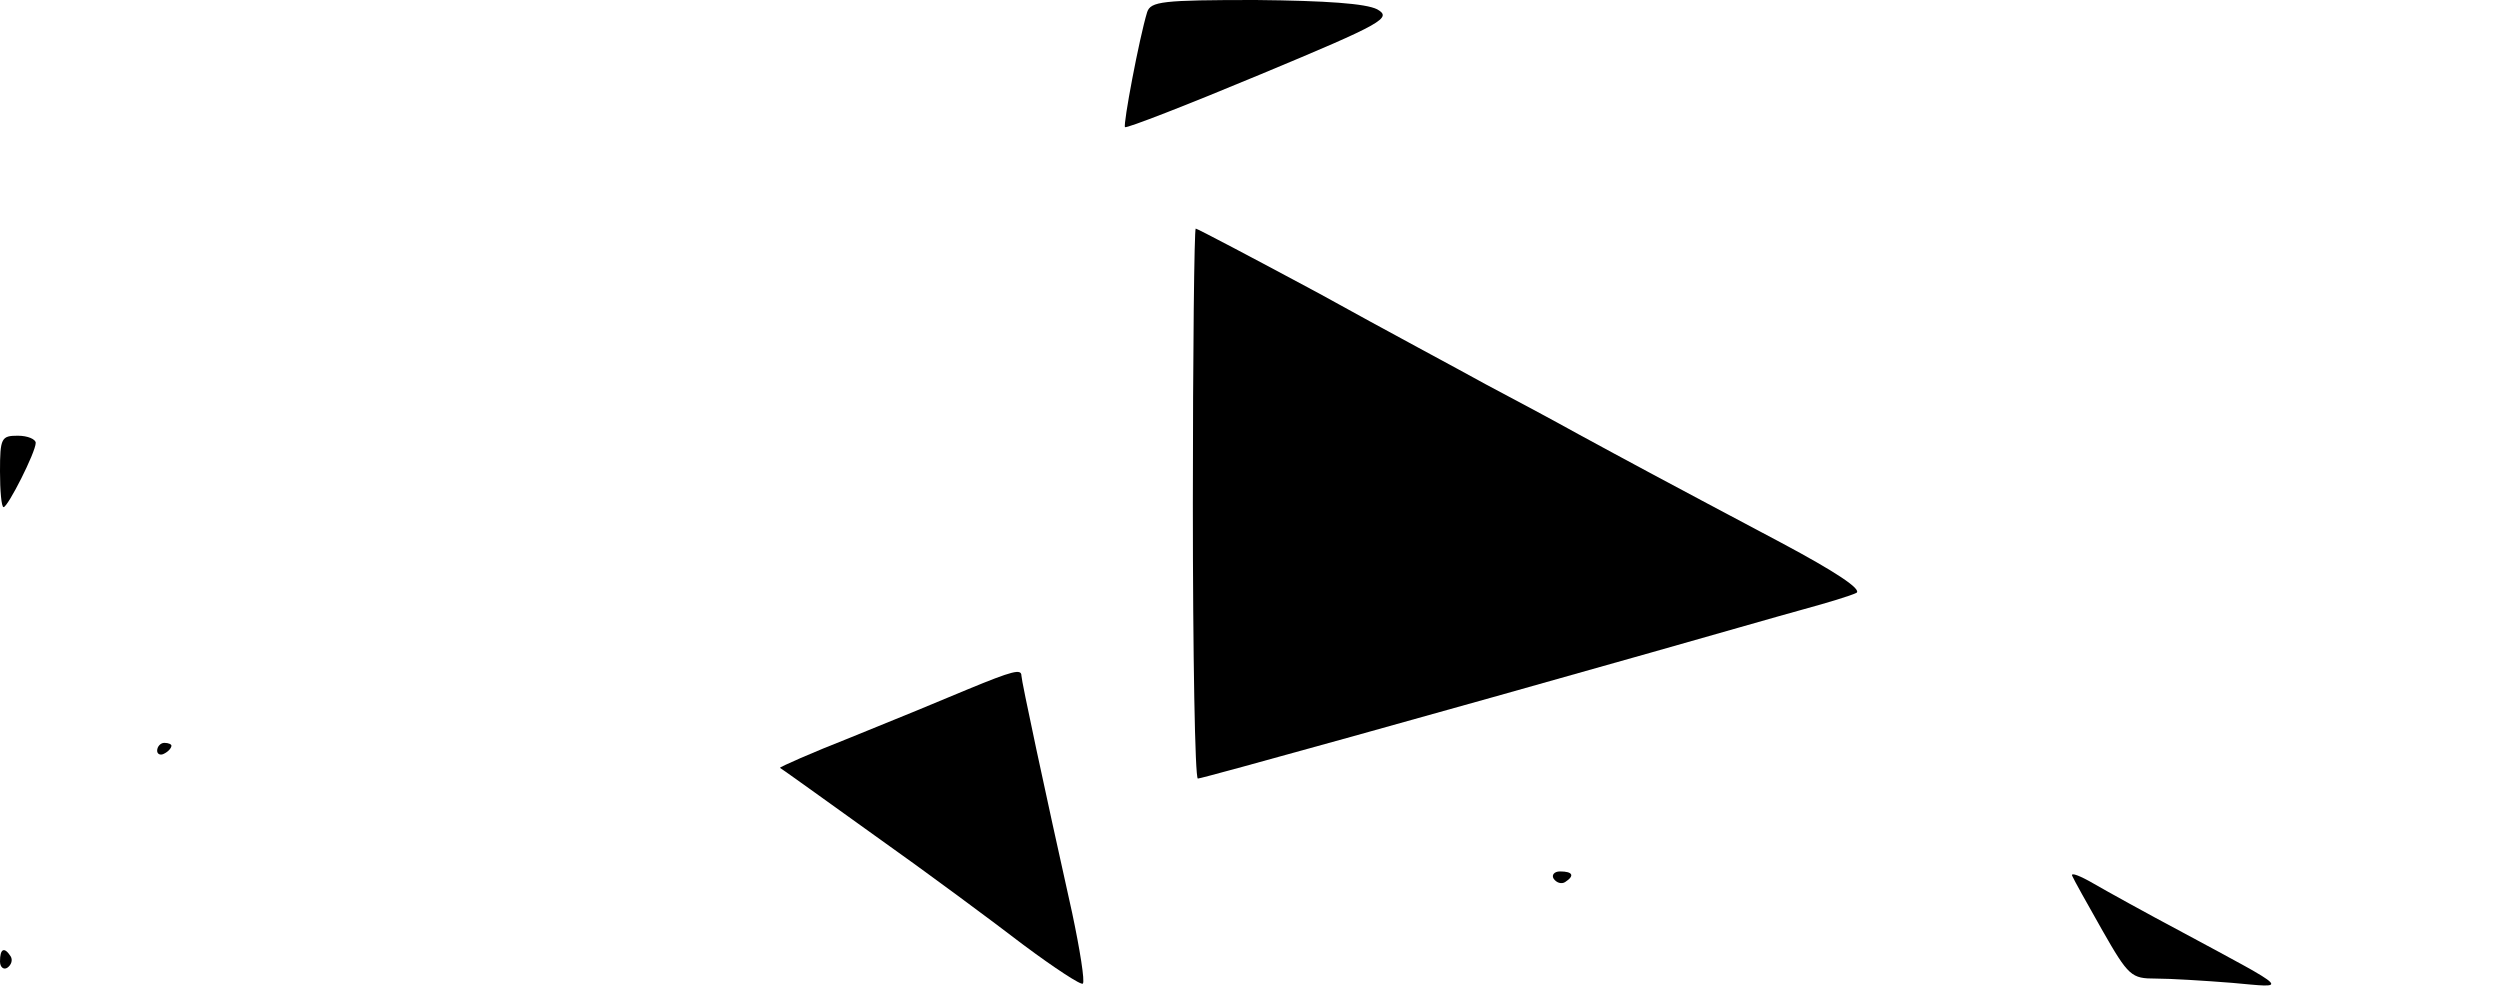
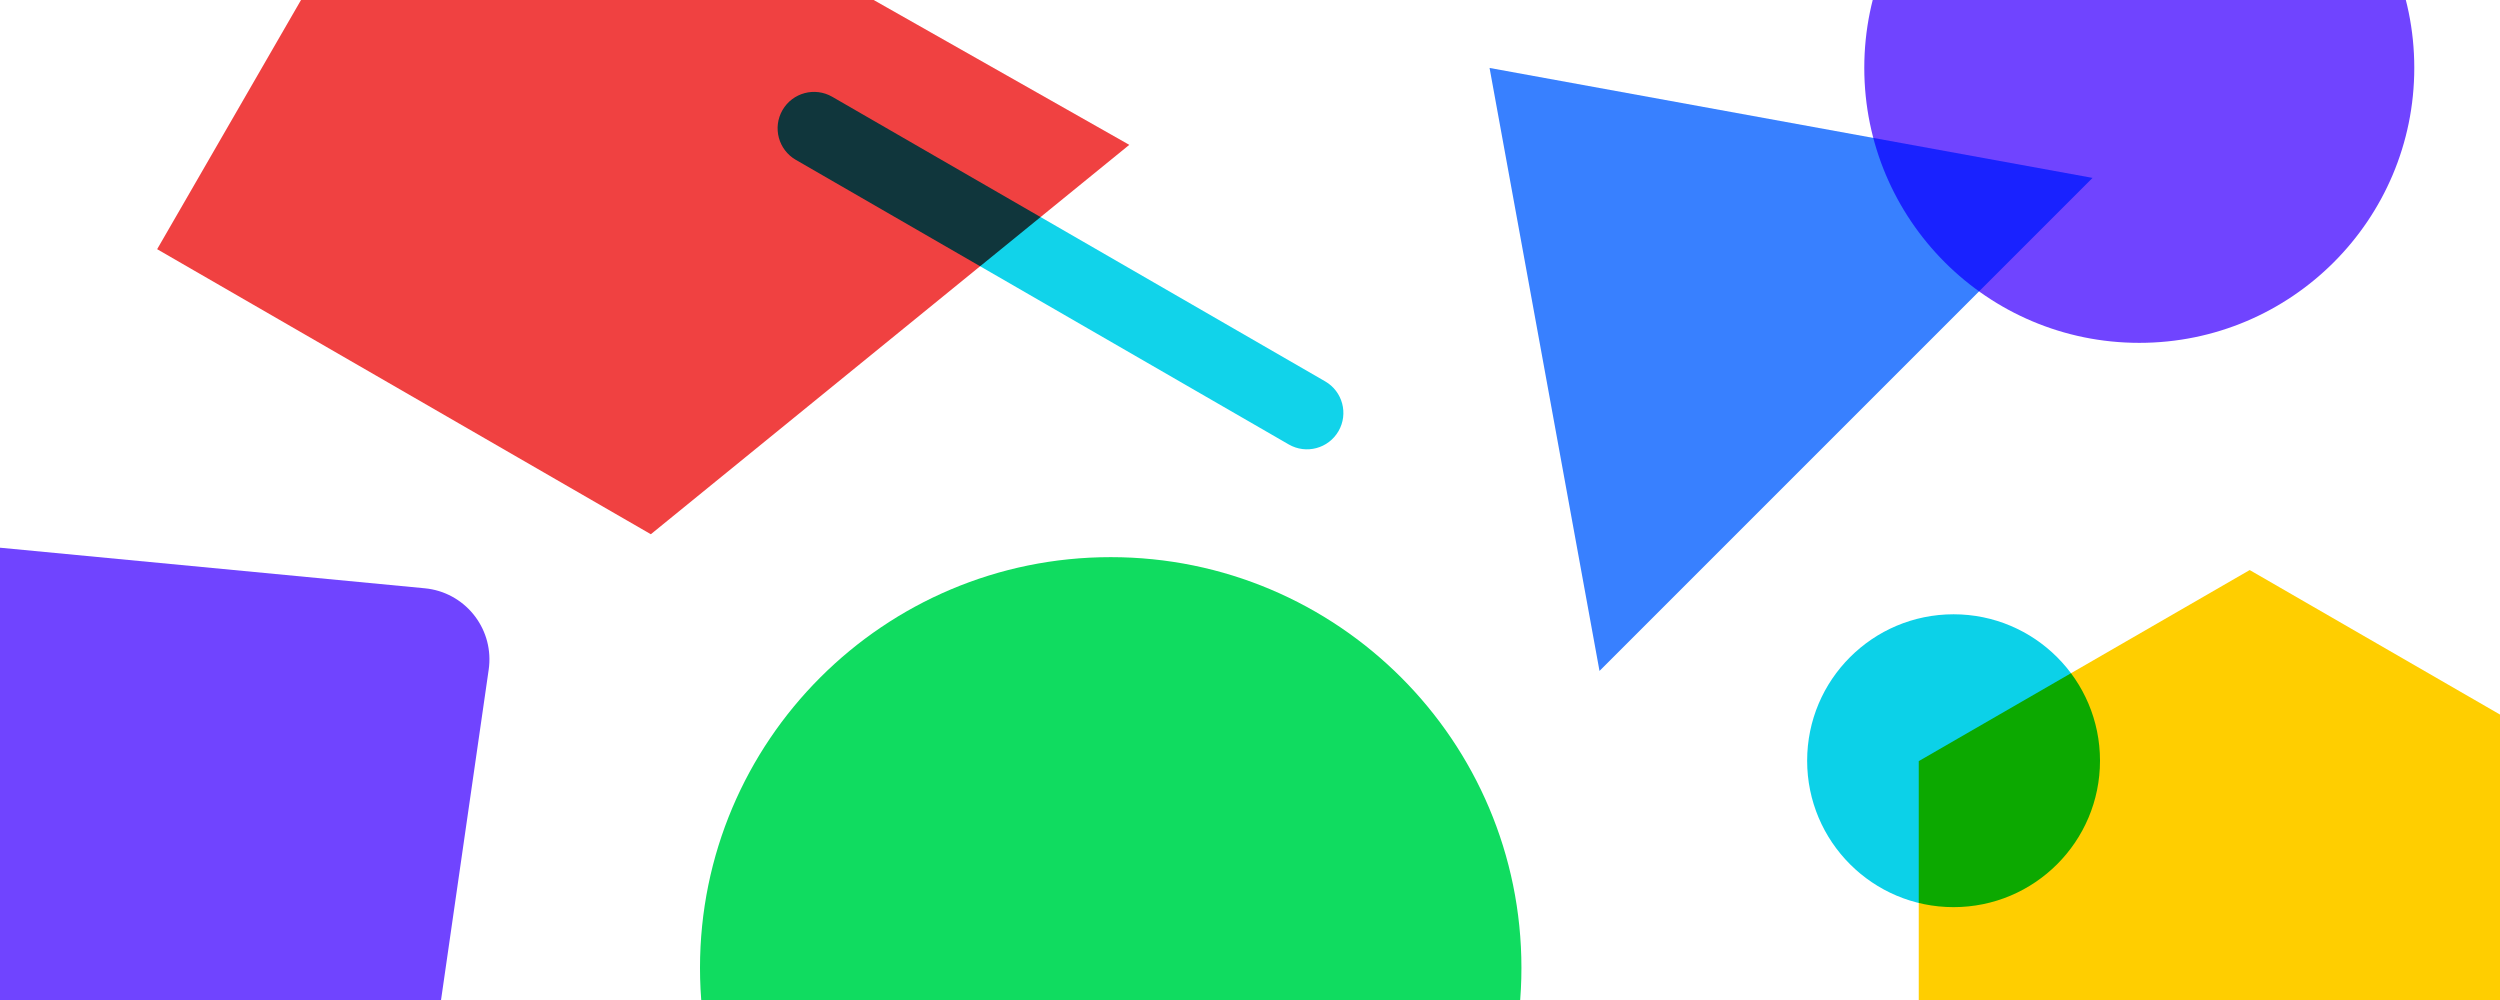
- <svg xmlns="http://www.w3.org/2000/svg" version="1.0" width="350pt" height="140pt" viewBox="0 0 350 140" preserveAspectRatio="xMidYMid meet">
-   <g transform="translate(0,140) scale(0.1,-0.1)" fill="#000000" stroke="none">
-     <path d="M1606 1383 c-11 -36 -34 -158 -31 -161 2 -2 87 31 190 74 173 72 184 79 163 91 -16 8 -70 12 -170 13 -131 0 -147 -2 -152 -17z" />
-     <path d="M1670 695 c0 -212 3 -385 7 -385 6 0 358 98 633 176 85 24 182 52 215 61 33 9 66 19 74 23 8 5 -30 30 -105 70 -181 96 -214 114 -284 152 -36 20 -94 51 -130 70 -36 20 -141 76 -233 127 -93 50 -171 91 -173 91 -2 0 -4 -173 -4 -385z" />
-     <path d="M0 740 c0 -27 2 -50 5 -50 6 0 45 77 45 90 0 5 -11 10 -25 10 -23 0 -25 -3 -25 -50z" />
-     <path d="M1355 435 c-33 -14 -106 -44 -163 -67 -56 -22 -101 -42 -100 -43 2 -1 62 -44 133 -95 72 -51 165 -120 208 -153 43 -32 81 -57 83 -54 3 3 -4 47 -15 99 -39 175 -71 325 -71 332 0 10 -12 7 -75 -19z" />
-     <path d="M220 349 c0 -5 5 -7 10 -4 6 3 10 8 10 11 0 2 -4 4 -10 4 -5 0 -10 -5 -10 -11z" />
-     <path d="M2175 170 c4 -6 11 -8 16 -5 14 9 11 15 -7 15 -8 0 -12 -5 -9 -10z" />
-     <path d="M2901 174 c2 -5 21 -39 42 -76 37 -65 41 -68 75 -68 21 0 69 -3 107 -6 79 -7 86 -13 -70 71 -49 26 -105 57 -124 68 -19 11 -32 16 -30 11z" />
-     <path d="M0 54 c0 -8 5 -12 10 -9 6 4 8 11 5 16 -9 14 -15 11 -15 -7z" />
+ <svg xmlns="http://www.w3.org/2000/svg" width="350" height="140" style="background:#f6f7f9">
+   <g fill="none" fill-rule="evenodd">
+     <path fill="#F04141" style="mix-blend-mode:multiply" d="M61.905-34.23l96.194 54.51-66.982 54.512L22 34.887z" />
+     <circle fill="#10DC60" style="mix-blend-mode:multiply" cx="155.5" cy="135.5" r="57.5" />
+     <path fill="#3880FF" style="mix-blend-mode:multiply" d="M208.538 9.513l84.417 15.392L223.93 93.93z" />
+     <path fill="#FFCE00" style="mix-blend-mode:multiply" d="M268.625 106.557l46.332-26.75 46.332 26.75v53.5l-46.332 26.75-46.332-26.75z" />
+     <circle fill="#7044FF" style="mix-blend-mode:multiply" cx="299.5" cy="9.5" r="38.5" />
+     <rect fill="#11D3EA" style="mix-blend-mode:multiply" transform="rotate(-60 148.47 37.886)" x="143.372" y="-7.056" width="10.196" height="89.884" rx="5.098" />
+     <path d="M-25.389 74.253l84.86 8.107c5.498.525 9.53 5.407 9.004 10.905a10 10 0 0 1-.057.477l-12.36 85.671a10.002 10.002 0 0 1-11.634 8.42l-86.351-15.226c-5.44-.959-9.07-6.145-8.112-11.584l13.851-78.551a10 10 0 0 1 10.799-8.219z" fill="#7044FF" style="mix-blend-mode:multiply" />
+     <circle fill="#0CD1E8" style="mix-blend-mode:multiply" cx="273.5" cy="106.5" r="20.5" />
  </g>
</svg>
